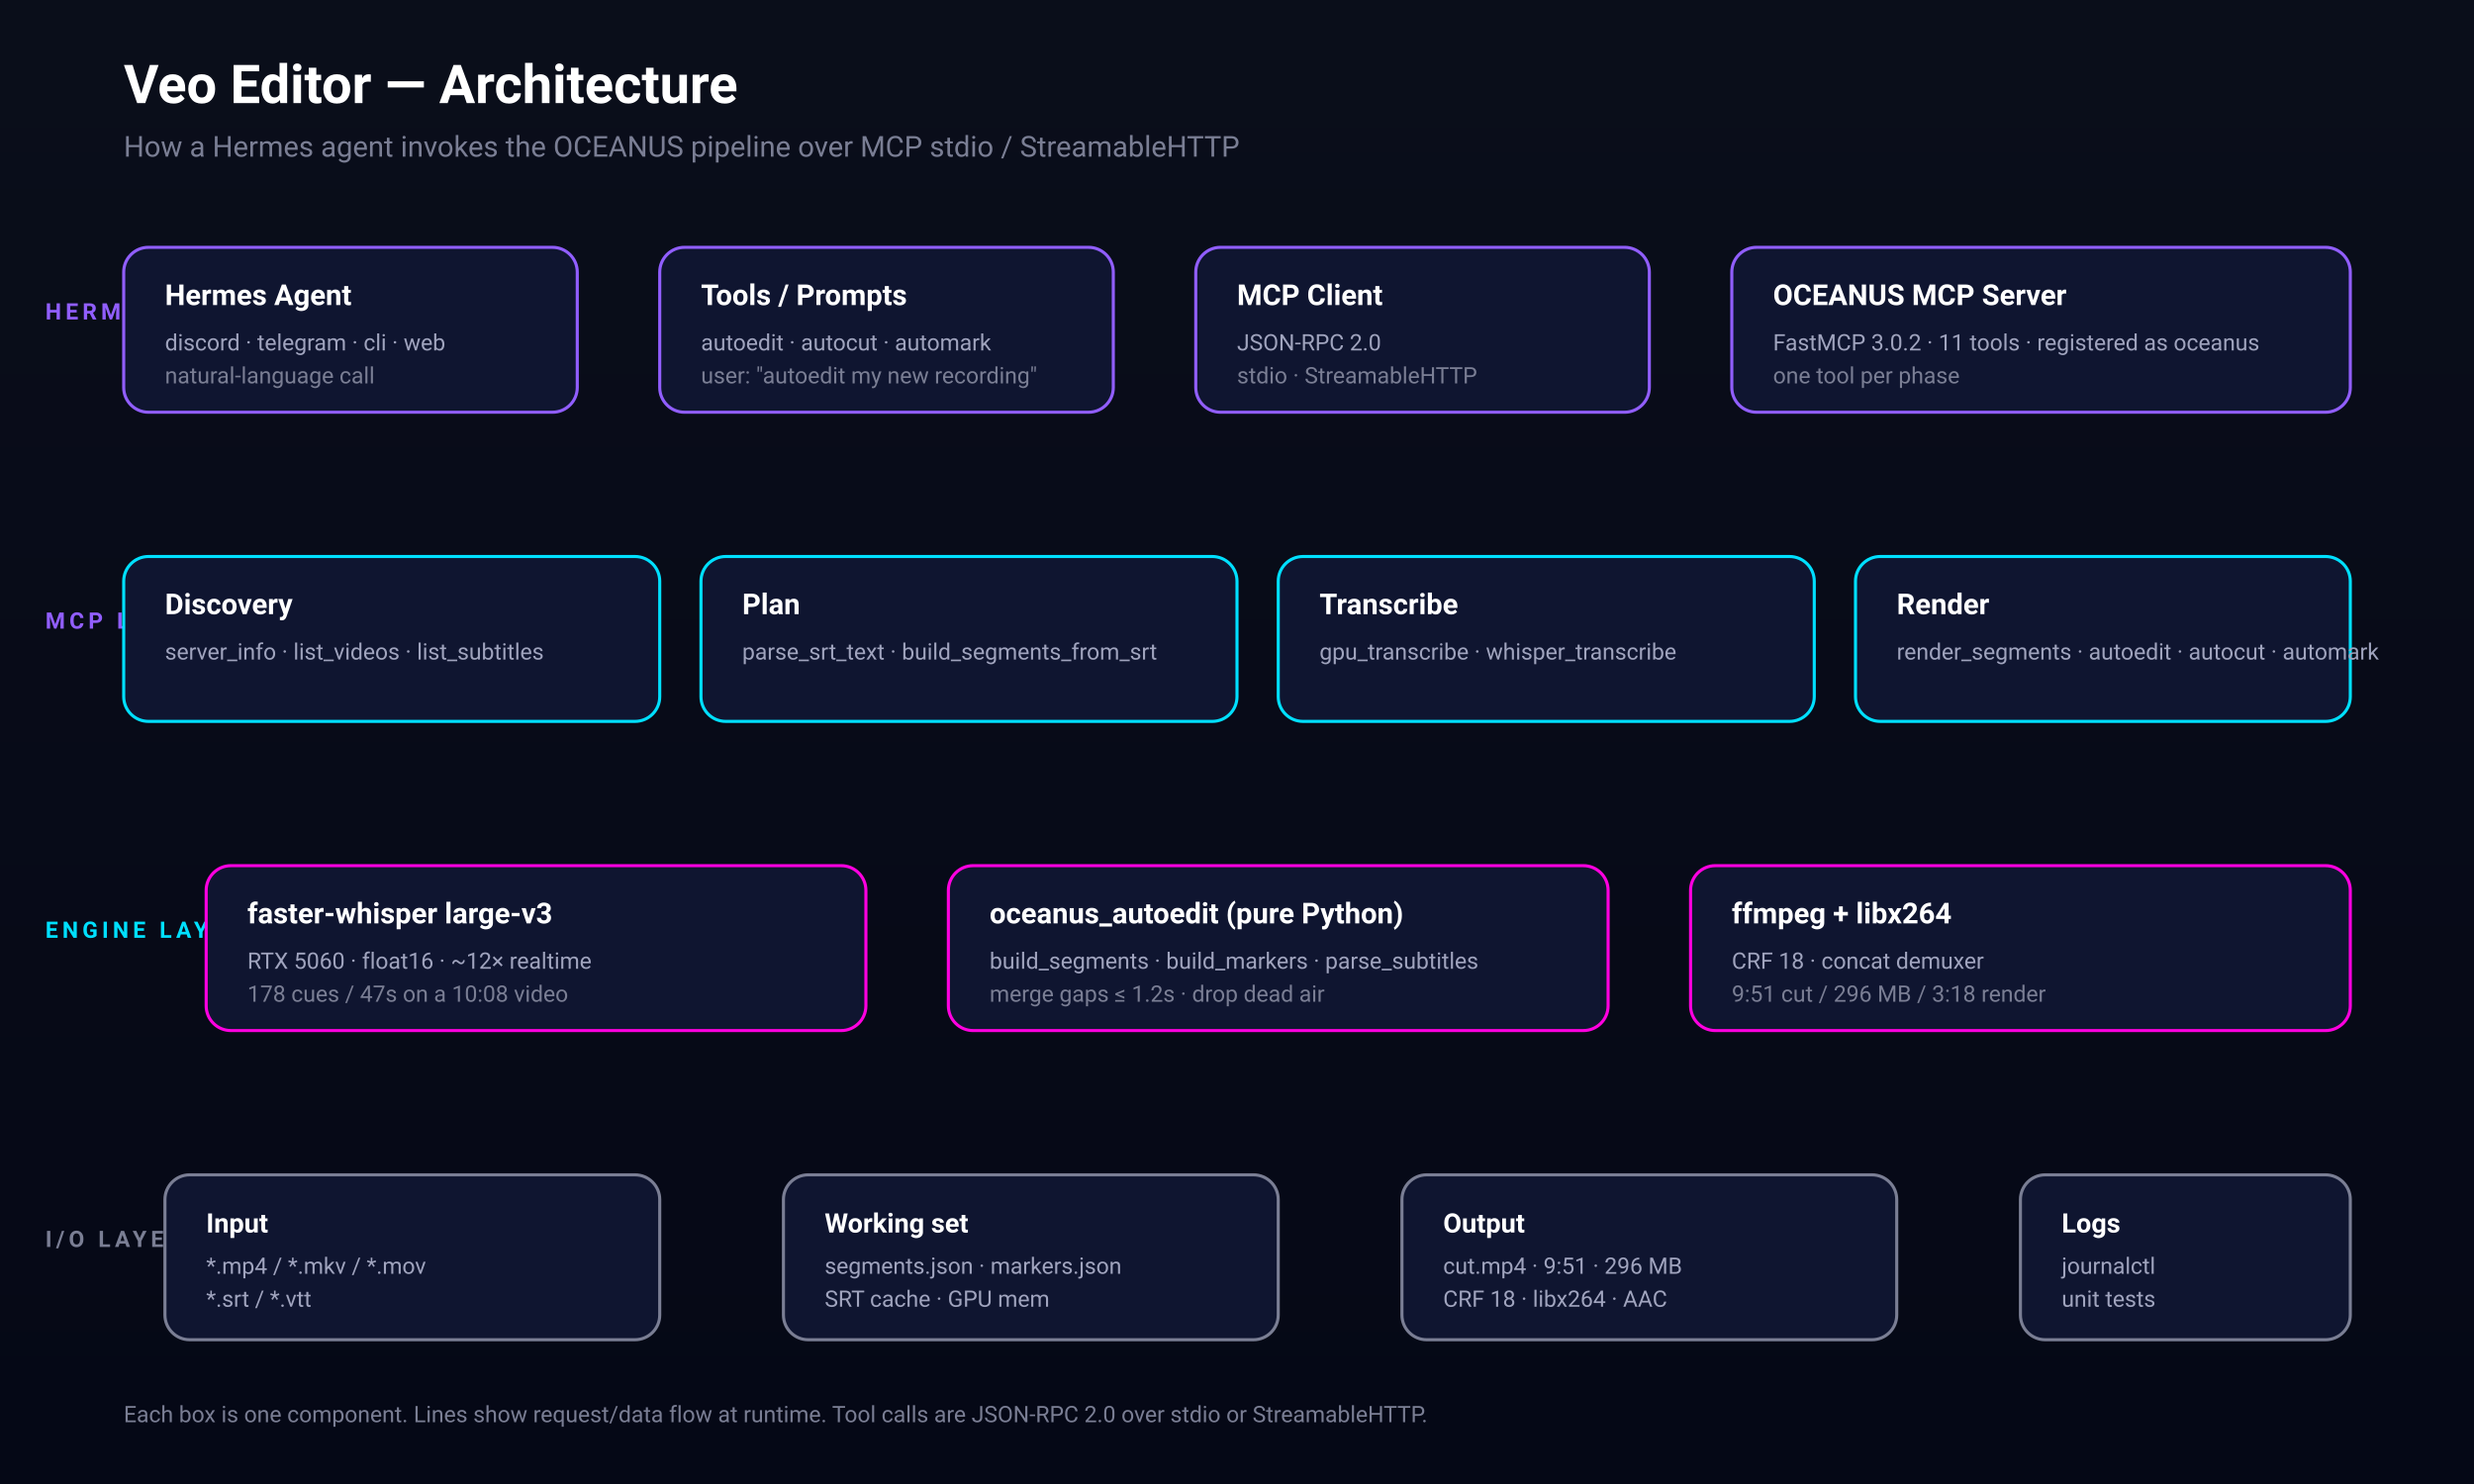
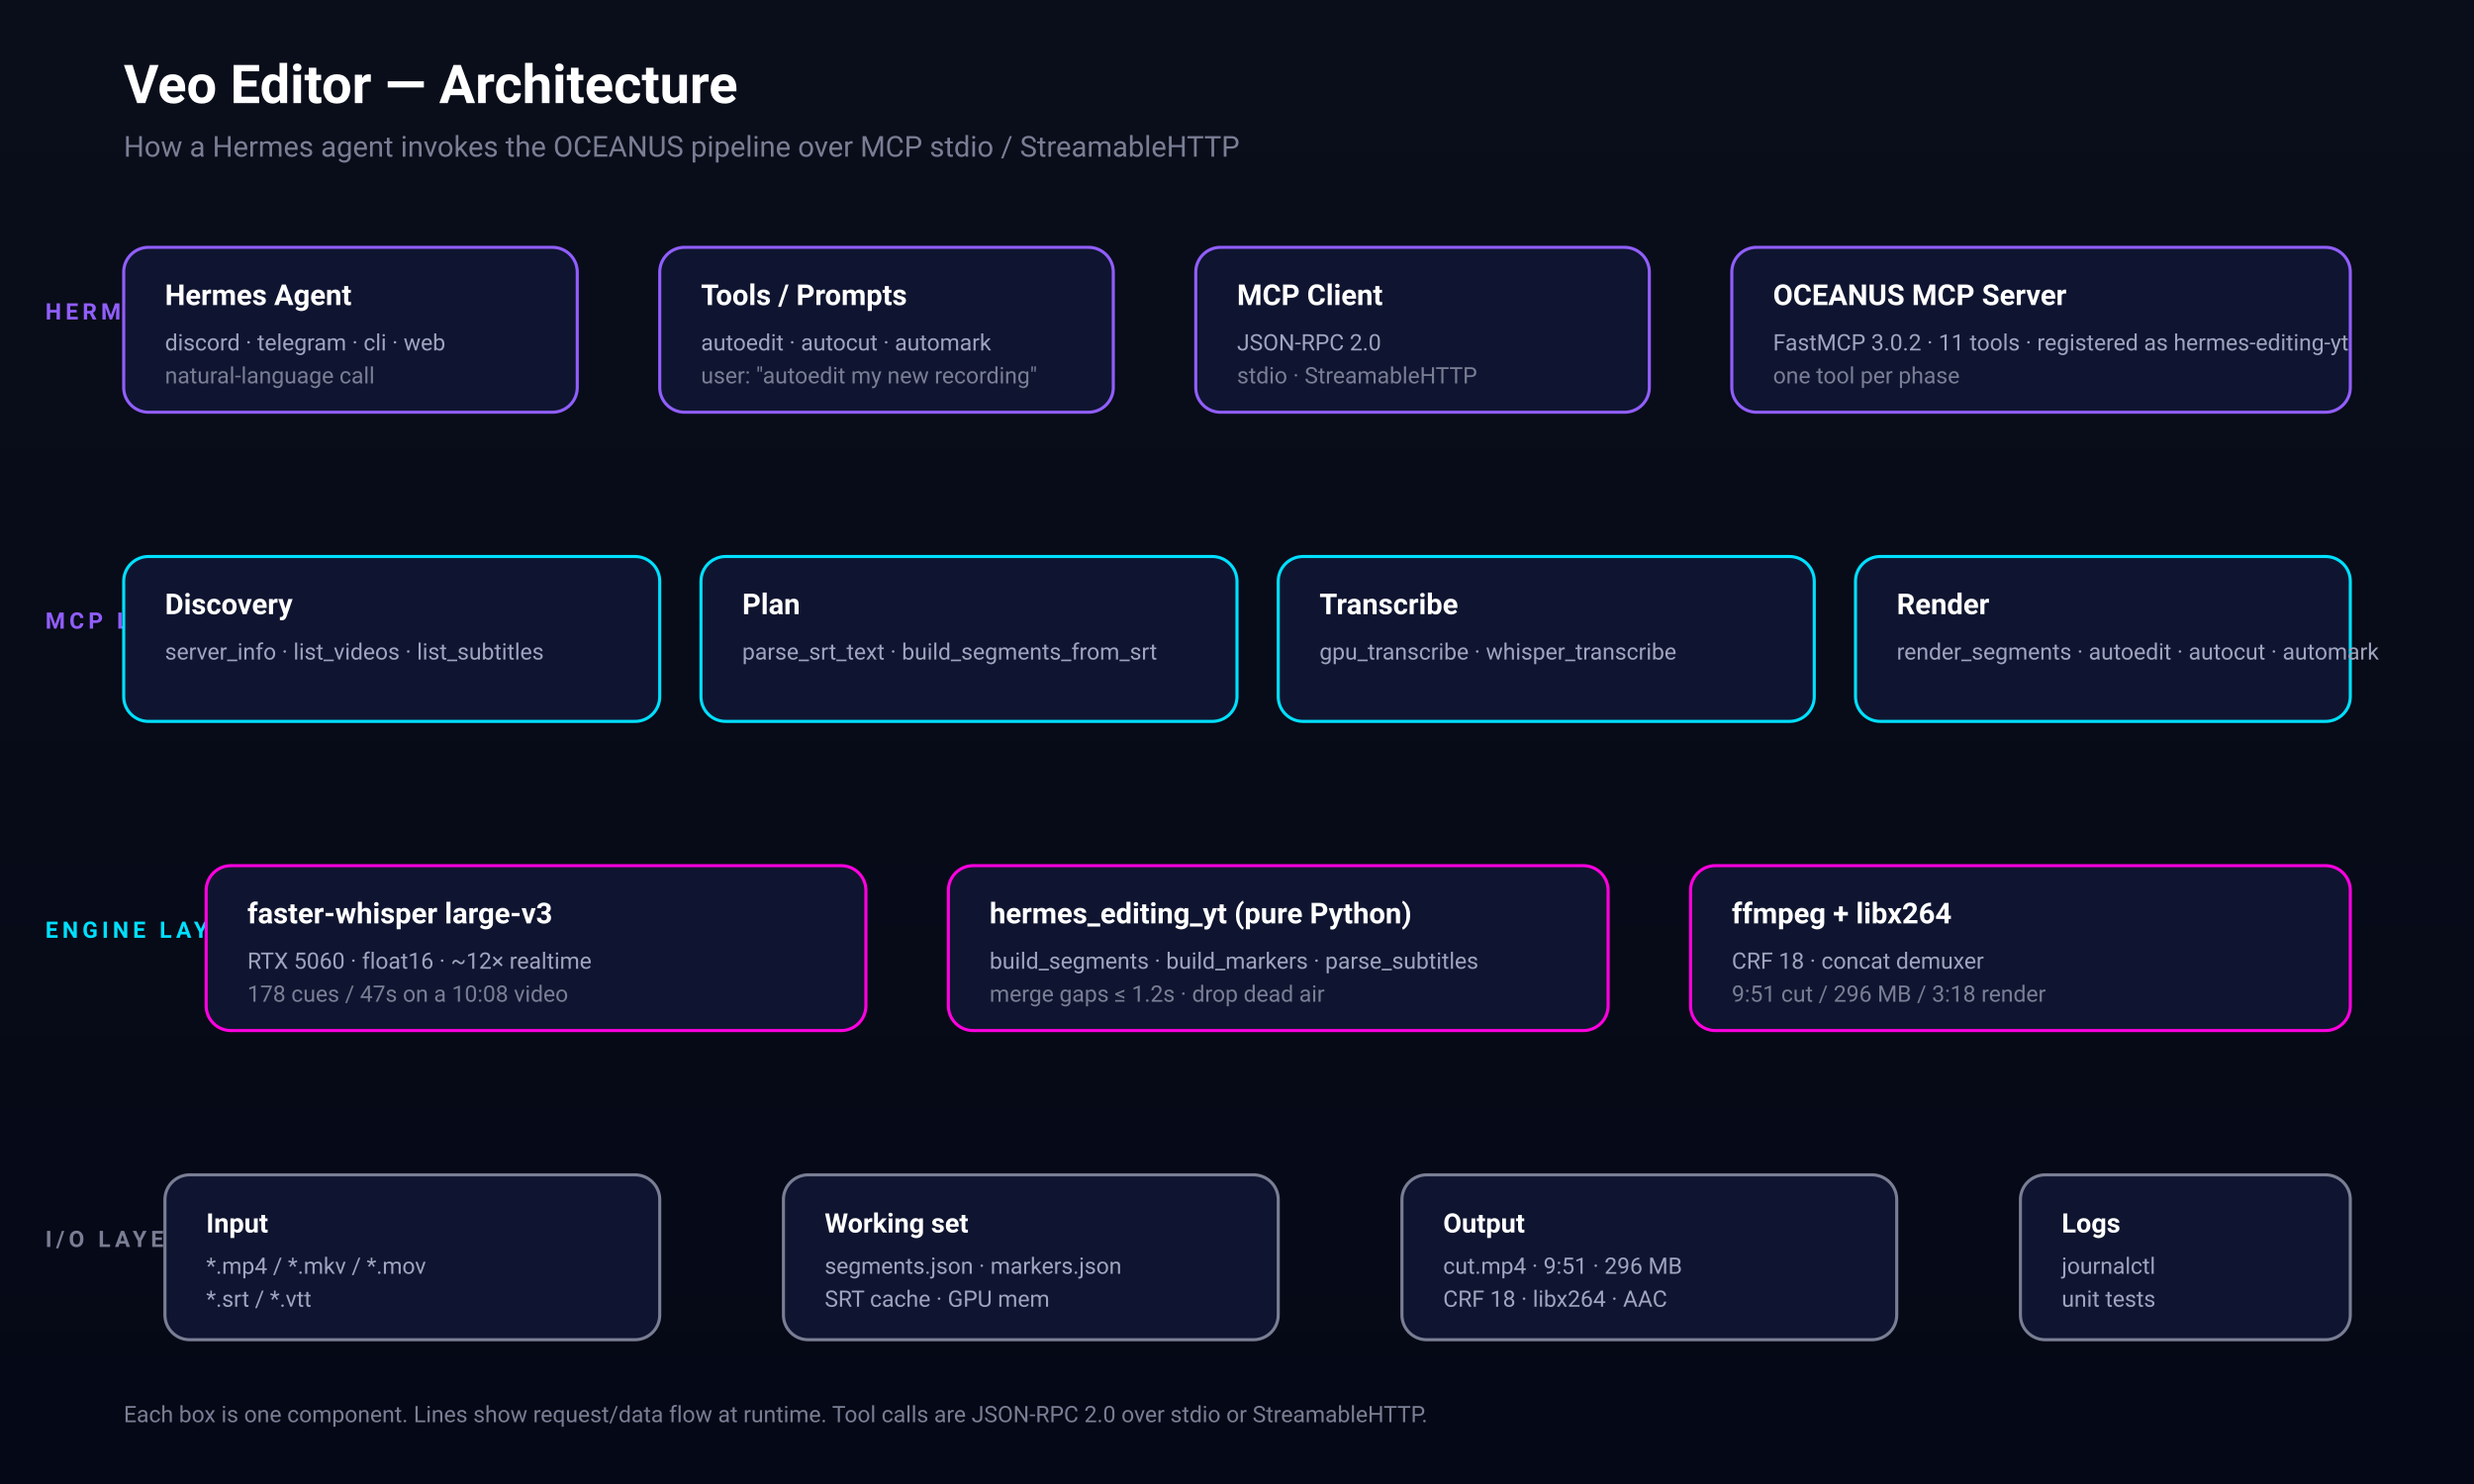
<svg xmlns="http://www.w3.org/2000/svg" viewBox="0 0 1200 720" font-family="ui-sans-serif, system-ui, -apple-system, 'Segoe UI', Roboto, sans-serif">
  <defs>
    <linearGradient id="bg" x1="0" y1="0" x2="0" y2="1">
      <stop offset="0" stop-color="#0a0e1a" />
      <stop offset="1" stop-color="#050816" />
    </linearGradient>
    <linearGradient id="line" x1="0" y1="0" x2="1" y2="0">
      <stop offset="0" stop-color="#915eff" stop-opacity="0.2" />
      <stop offset="0.5" stop-color="#915eff" stop-opacity="1" />
      <stop offset="1" stop-color="#00E0FF" stop-opacity="0.2" />
    </linearGradient>
    <linearGradient id="cyanLine" x1="0" y1="0" x2="1" y2="0">
      <stop offset="0" stop-color="#00E0FF" stop-opacity="0.2" />
      <stop offset="0.5" stop-color="#00E0FF" stop-opacity="1" />
      <stop offset="1" stop-color="#915eff" stop-opacity="0.2" />
    </linearGradient>
    <filter id="glow">
      <feGaussianBlur stdDeviation="3" result="b" />
      <feMerge>
        <feMergeNode in="b" />
        <feMergeNode in="SourceGraphic" />
      </feMerge>
    </filter>
  </defs>
  <rect width="1200" height="720" fill="url(#bg)" />
  <text x="60" y="50" font-size="26" font-weight="700" fill="#ffffff">Veo Editor — Architecture</text>
  <text x="60" y="76" font-size="14" fill="#7a7e94">How a Hermes agent invokes the OCEANUS pipeline over MCP stdio / StreamableHTTP</text>
  <text x="22" y="155" font-size="11" font-weight="700" fill="#915eff" letter-spacing="2">HERMES LAYER</text>
  <text x="22" y="305" font-size="11" font-weight="700" fill="#915eff" letter-spacing="2">MCP LAYER</text>
  <text x="22" y="455" font-size="11" font-weight="700" fill="#00E0FF" letter-spacing="2">ENGINE LAYER</text>
  <text x="22" y="605" font-size="11" font-weight="700" fill="#7a7e94" letter-spacing="2">I/O LAYER</text>
  <g>
    <rect x="60" y="120" width="220" height="80" rx="12" fill="#0f1530" stroke="#915eff" stroke-width="1.5" />
    <text x="80" y="148" font-size="14" font-weight="700" fill="#ffffff">Hermes Agent</text>
    <text x="80" y="170" font-size="11" fill="#a0a4be">discord · telegram · cli · web</text>
    <text x="80" y="186" font-size="11" fill="#7a7e94">natural-language call</text>
    <rect x="320" y="120" width="220" height="80" rx="12" fill="#0f1530" stroke="#915eff" stroke-width="1.5" />
    <text x="340" y="148" font-size="14" font-weight="700" fill="#ffffff">Tools / Prompts</text>
    <text x="340" y="170" font-size="11" fill="#a0a4be">autoedit · autocut · automark</text>
    <text x="340" y="186" font-size="11" fill="#7a7e94">user: "autoedit my new recording"</text>
    <rect x="580" y="120" width="220" height="80" rx="12" fill="#0f1530" stroke="#915eff" stroke-width="1.5" />
    <text x="600" y="148" font-size="14" font-weight="700" fill="#ffffff">MCP Client</text>
    <text x="600" y="170" font-size="11" fill="#a0a4be">JSON-RPC 2.0</text>
    <text x="600" y="186" font-size="11" fill="#7a7e94">stdio · StreamableHTTP</text>
    <rect x="840" y="120" width="300" height="80" rx="12" fill="#0f1530" stroke="#915eff" stroke-width="1.5" />
    <text x="860" y="148" font-size="14" font-weight="700" fill="#ffffff">OCEANUS MCP Server</text>
-     <text x="860" y="170" font-size="11" fill="#a0a4be">FastMCP 3.0.2 · 11 tools · registered as oceanus</text>
+     <text x="860" y="170" font-size="11" fill="#a0a4be">FastMCP 3.0.2 · 11 tools · registered as hermes-editing-yt</text>
    <text x="860" y="186" font-size="11" fill="#7a7e94">one tool per phase</text>
  </g>
  <g>
    <rect x="60" y="270" width="260" height="80" rx="12" fill="#0f1530" stroke="#00E0FF" stroke-width="1.5" />
    <text x="80" y="298" font-size="14" font-weight="700" fill="#ffffff">Discovery</text>
    <text x="80" y="320" font-size="11" fill="#a0a4be">server_info · list_videos · list_subtitles</text>
    <rect x="340" y="270" width="260" height="80" rx="12" fill="#0f1530" stroke="#00E0FF" stroke-width="1.5" />
    <text x="360" y="298" font-size="14" font-weight="700" fill="#ffffff">Plan</text>
    <text x="360" y="320" font-size="11" fill="#a0a4be">parse_srt_text · build_segments_from_srt</text>
    <rect x="620" y="270" width="260" height="80" rx="12" fill="#0f1530" stroke="#00E0FF" stroke-width="1.5" />
    <text x="640" y="298" font-size="14" font-weight="700" fill="#ffffff">Transcribe</text>
    <text x="640" y="320" font-size="11" fill="#a0a4be">gpu_transcribe · whisper_transcribe</text>
    <rect x="900" y="270" width="240" height="80" rx="12" fill="#0f1530" stroke="#00E0FF" stroke-width="1.5" />
    <text x="920" y="298" font-size="14" font-weight="700" fill="#ffffff">Render</text>
    <text x="920" y="320" font-size="11" fill="#a0a4be">render_segments · autoedit · autocut · automark</text>
  </g>
  <g>
    <rect x="100" y="420" width="320" height="80" rx="12" fill="#0f1530" stroke="#FF00E0" stroke-width="1.5" />
    <text x="120" y="448" font-size="14" font-weight="700" fill="#ffffff">faster-whisper large-v3</text>
    <text x="120" y="470" font-size="11" fill="#a0a4be">RTX 5060 · float16 · ~12× realtime</text>
    <text x="120" y="486" font-size="11" fill="#7a7e94">178 cues / 47s on a 10:08 video</text>
    <rect x="460" y="420" width="320" height="80" rx="12" fill="#0f1530" stroke="#FF00E0" stroke-width="1.5" />
-     <text x="480" y="448" font-size="14" font-weight="700" fill="#ffffff">oceanus_autoedit (pure Python)</text>
+     <text x="480" y="448" font-size="14" font-weight="700" fill="#ffffff">hermes_editing_yt (pure Python)</text>
    <text x="480" y="470" font-size="11" fill="#a0a4be">build_segments · build_markers · parse_subtitles</text>
    <text x="480" y="486" font-size="11" fill="#7a7e94">merge gaps ≤ 1.2s · drop dead air</text>
    <rect x="820" y="420" width="320" height="80" rx="12" fill="#0f1530" stroke="#FF00E0" stroke-width="1.5" />
    <text x="840" y="448" font-size="14" font-weight="700" fill="#ffffff">ffmpeg + libx264</text>
    <text x="840" y="470" font-size="11" fill="#a0a4be">CRF 18 · concat demuxer</text>
    <text x="840" y="486" font-size="11" fill="#7a7e94">9:51 cut / 296 MB / 3:18 render</text>
  </g>
  <g>
    <rect x="80" y="570" width="240" height="80" rx="12" fill="#0f1530" stroke="#7a7e94" stroke-width="1.5" />
    <text x="100" y="598" font-size="13" font-weight="700" fill="#ffffff">Input</text>
    <text x="100" y="618" font-size="11" fill="#a0a4be">*.mp4 / *.mkv / *.mov</text>
    <text x="100" y="634" font-size="11" fill="#a0a4be">*.srt / *.vtt</text>
    <rect x="380" y="570" width="240" height="80" rx="12" fill="#0f1530" stroke="#7a7e94" stroke-width="1.5" />
    <text x="400" y="598" font-size="13" font-weight="700" fill="#ffffff">Working set</text>
    <text x="400" y="618" font-size="11" fill="#a0a4be">segments.json · markers.json</text>
    <text x="400" y="634" font-size="11" fill="#a0a4be">SRT cache · GPU mem</text>
    <rect x="680" y="570" width="240" height="80" rx="12" fill="#0f1530" stroke="#7a7e94" stroke-width="1.5" />
    <text x="700" y="598" font-size="13" font-weight="700" fill="#ffffff">Output</text>
    <text x="700" y="618" font-size="11" fill="#a0a4be">cut.mp4 · 9:51 · 296 MB</text>
    <text x="700" y="634" font-size="11" fill="#a0a4be">CRF 18 · libx264 · AAC</text>
    <rect x="980" y="570" width="160" height="80" rx="12" fill="#0f1530" stroke="#7a7e94" stroke-width="1.5" />
    <text x="1000" y="598" font-size="13" font-weight="700" fill="#ffffff">Logs</text>
    <text x="1000" y="618" font-size="11" fill="#a0a4be">journalctl</text>
    <text x="1000" y="634" font-size="11" fill="#a0a4be">unit tests</text>
  </g>
  <g stroke-width="2" fill="none" filter="url(#glow)">
    <path d="M 170 200 L 170 270" stroke="url(#line)" />
    <path d="M 430 200 L 430 270" stroke="url(#line)" />
    <path d="M 690 200 L 690 270" stroke="url(#line)" />
    <path d="M 990 200 L 990 270" stroke="url(#line)" />
    <path d="M 190 350 L 190 420" stroke="url(#cyanLine)" />
    <path d="M 470 350 L 470 420" stroke="url(#cyanLine)" />
    <path d="M 750 350 L 750 420" stroke="url(#cyanLine)" />
    <path d="M 1020 350 L 1020 420" stroke="url(#cyanLine)" />
    <path d="M 260 500 L 260 570" stroke="url(#line)" />
    <path d="M 620 500 L 620 570" stroke="url(#line)" />
    <path d="M 980 500 L 980 570" stroke="url(#line)" />
  </g>
  <text x="60" y="690" font-size="11" fill="#7a7e94">Each box is one component. Lines show request/data flow at runtime. Tool calls are JSON-RPC 2.0 over stdio or StreamableHTTP.</text>
</svg>
